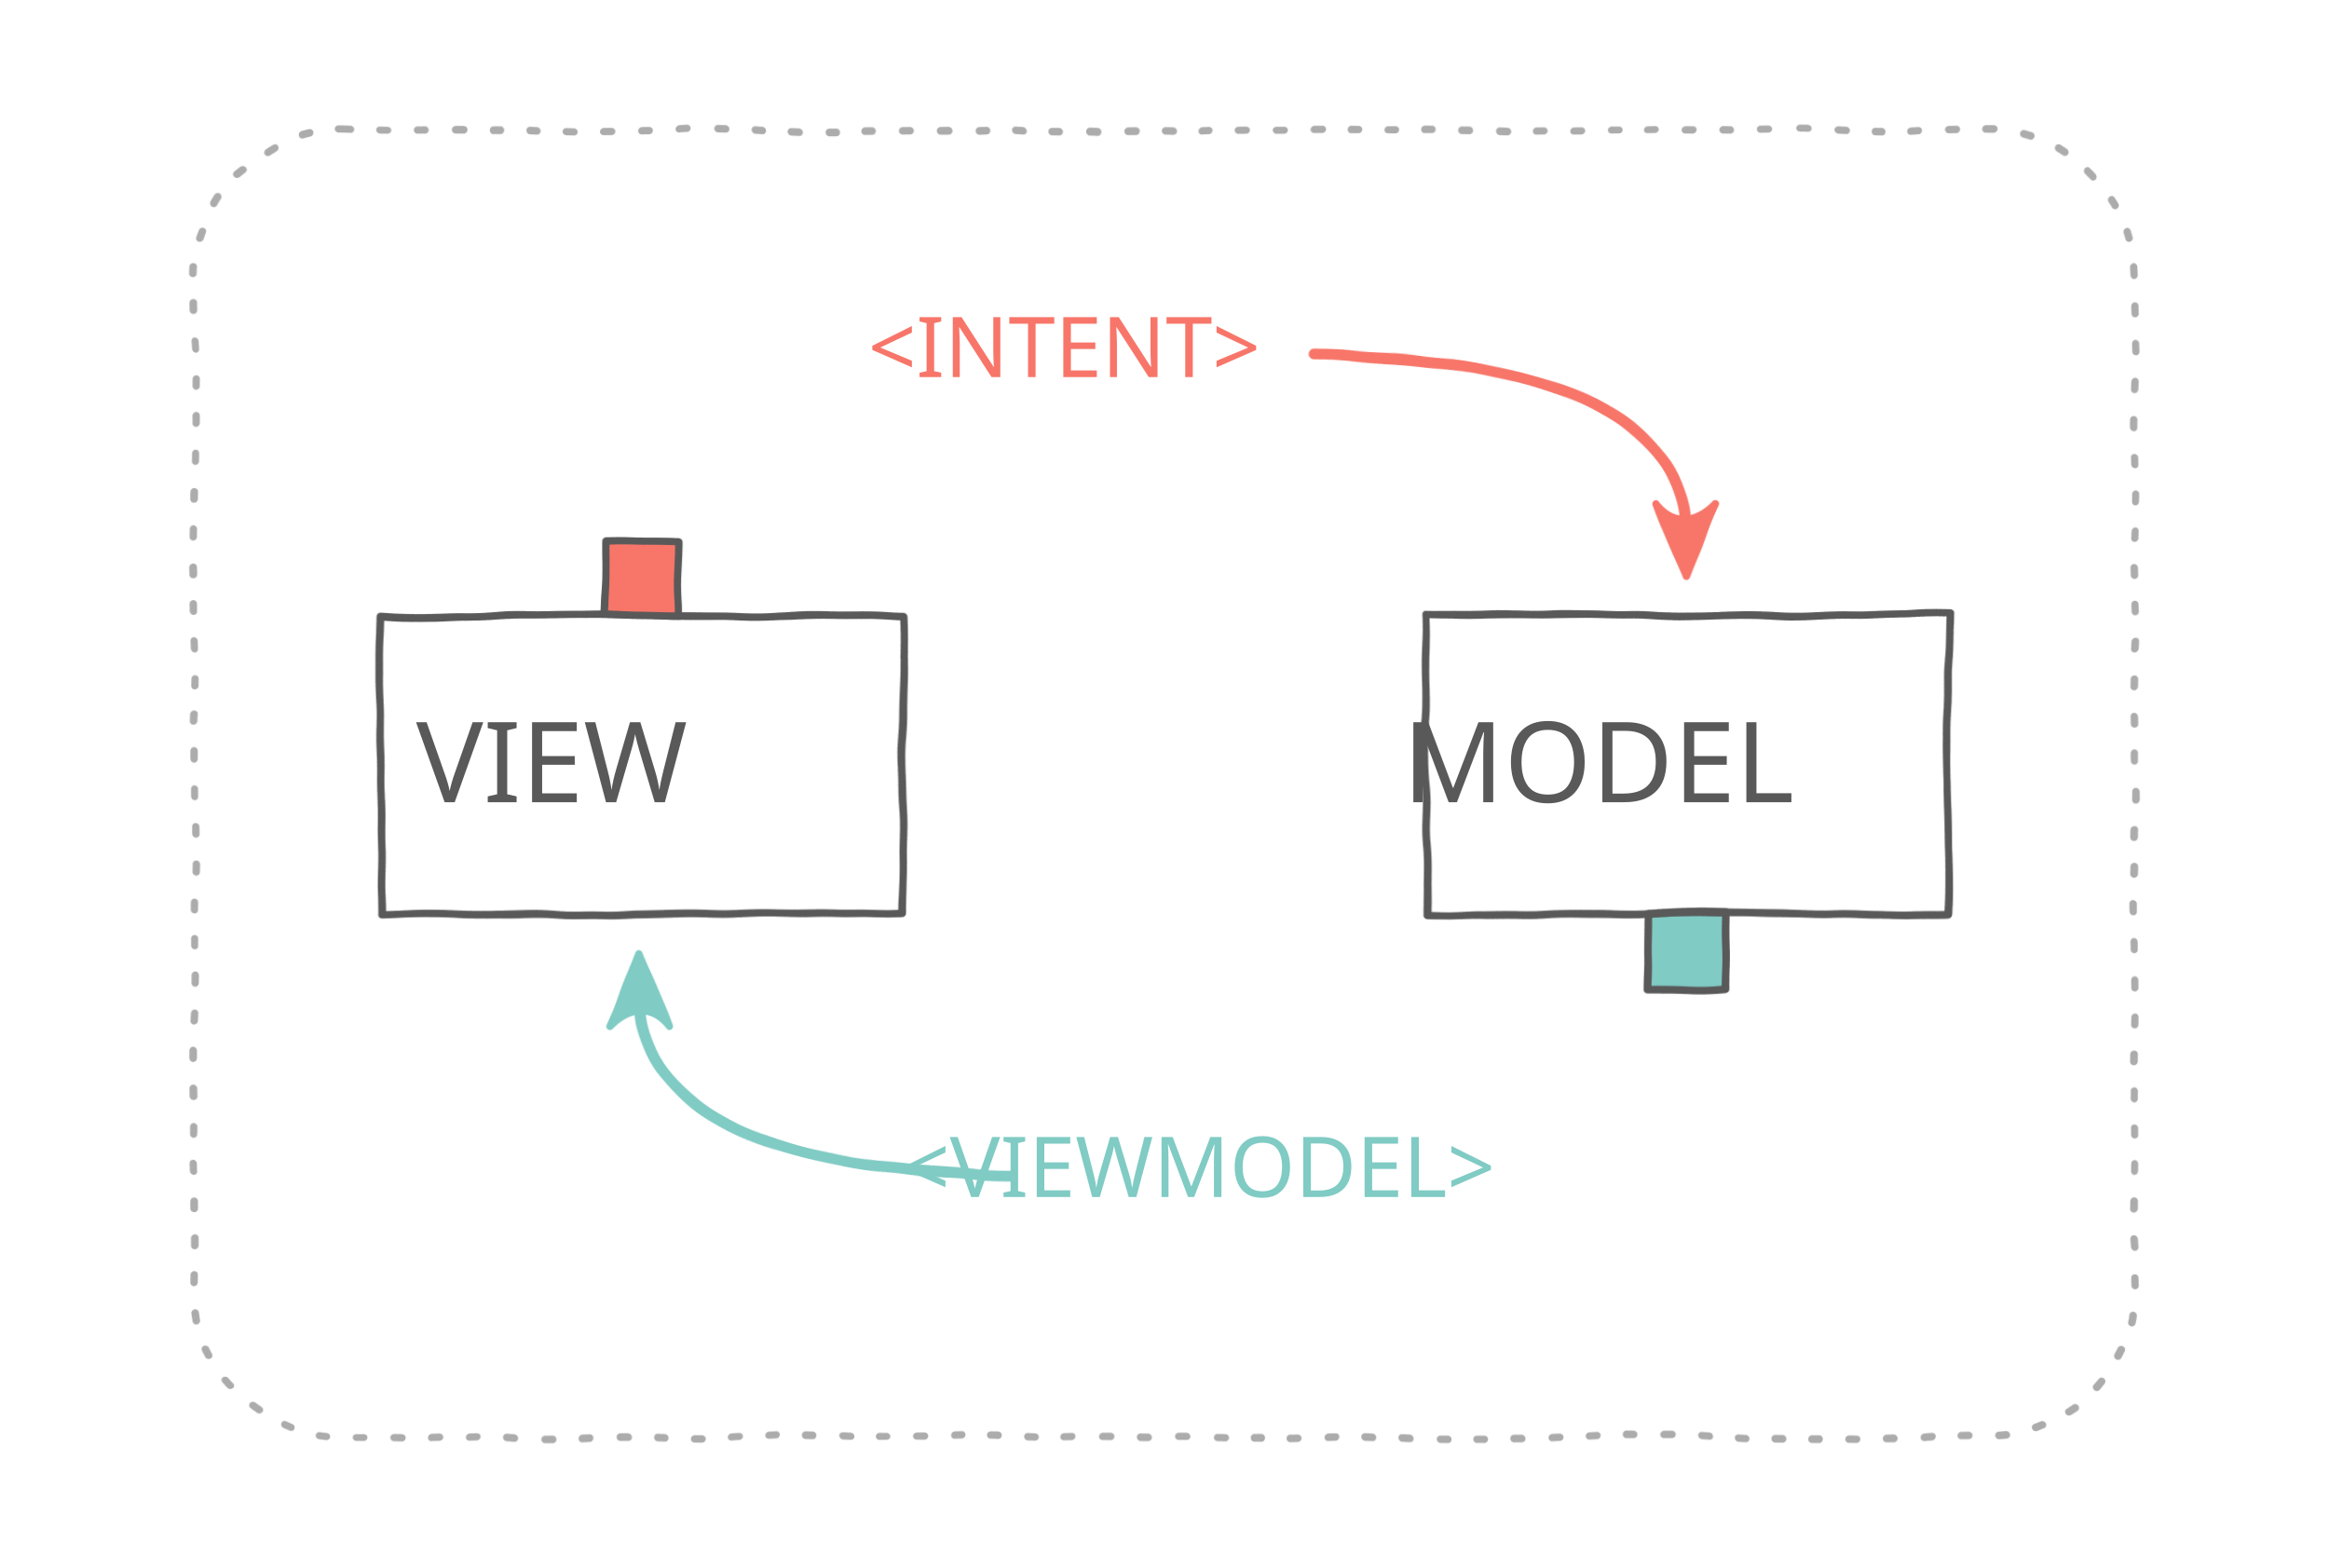
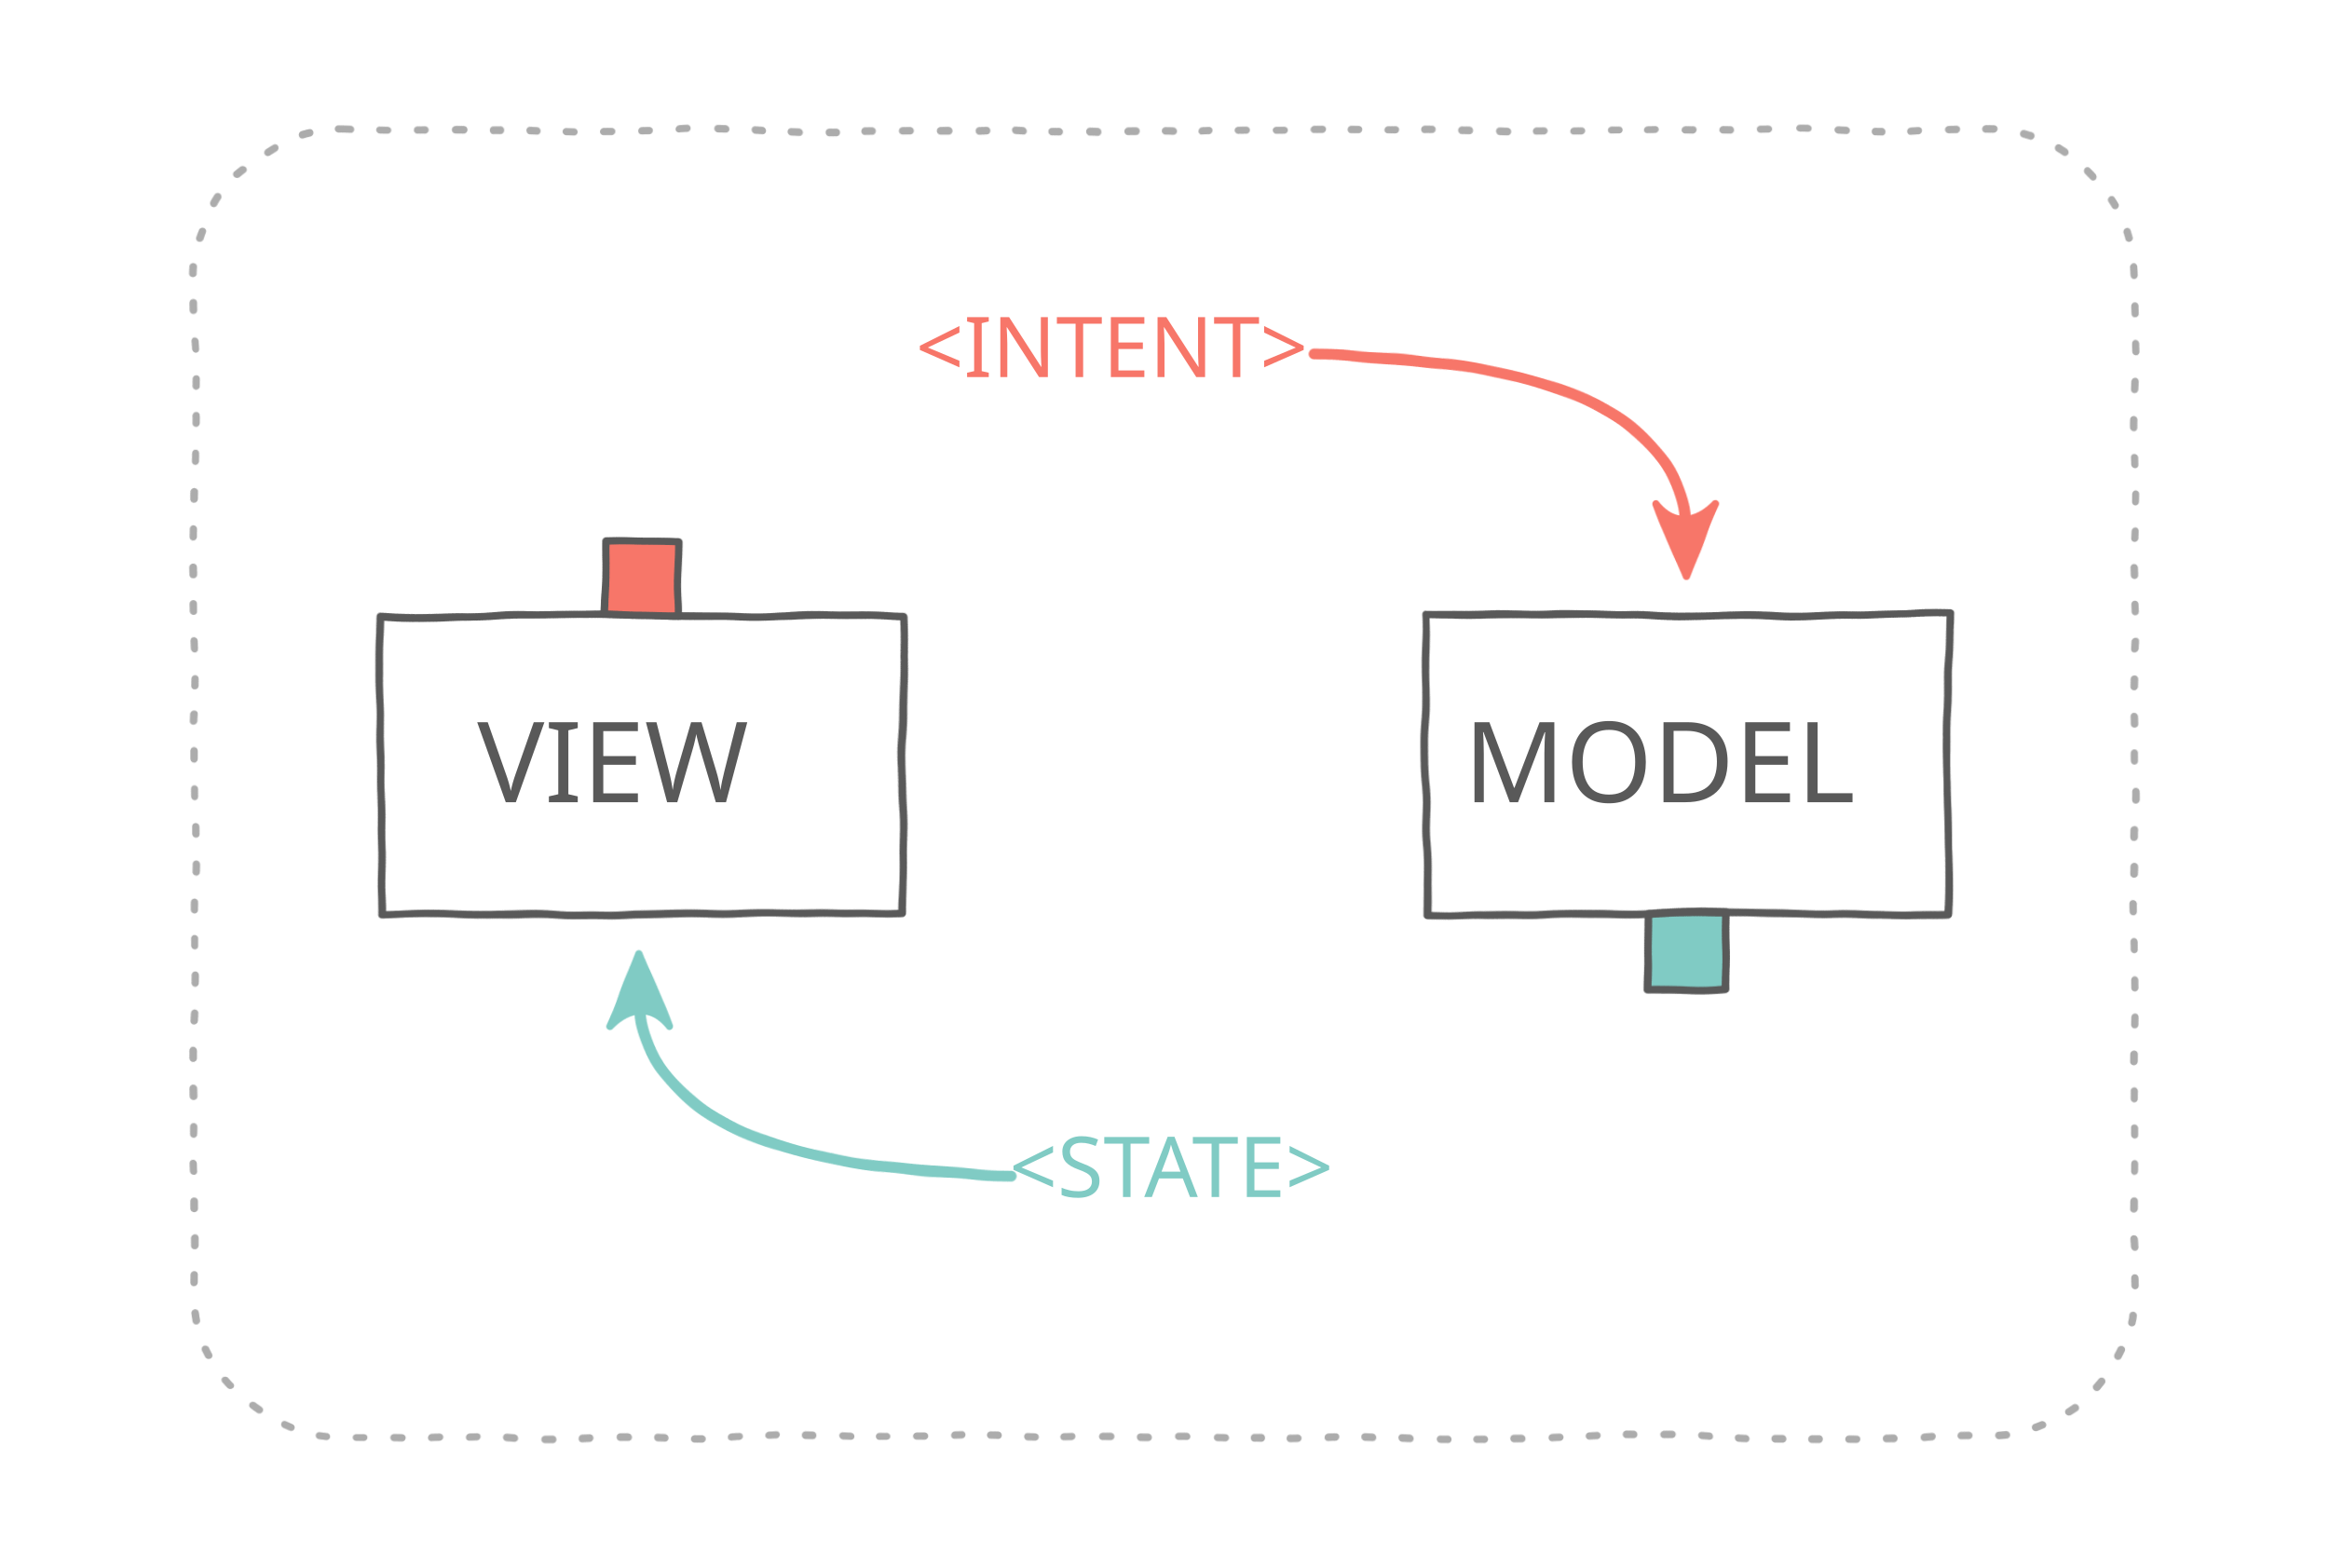
<svg xmlns="http://www.w3.org/2000/svg" width="1248" height="840" viewBox="0 0 1248 840" id="svg2" version="1.1">
  <defs id="defs4">
    <marker orient="auto" refY="0" refX="0" id="Arrow2Mstart" style="overflow:visible">
      <path id="path4215" style="fill:#f77669;fill-opacity:1;fill-rule:evenodd;stroke:#f77669;stroke-width:0.625;stroke-linejoin:round;stroke-opacity:1" d="M 8.719,4.034 -2.207,0.016 8.719,-4.002 c -1.745,2.372 -1.735,5.617 -6e-7,8.035 z" transform="scale(0.6,0.6)" />
    </marker>
    <marker style="overflow:visible" id="marker5539" refX="0" refY="0" orient="auto">
      <path transform="matrix(-1.1,0,0,-1.1,-1.1,0)" d="M 8.719,4.034 -2.207,0.016 8.719,-4.002 c -1.745,2.372 -1.735,5.617 -6e-7,8.035 z" style="fill:#80cbc4;fill-opacity:1;fill-rule:evenodd;stroke:#80cbc4;stroke-width:0.625;stroke-linejoin:round;stroke-opacity:1" id="path5541" />
    </marker>
    <marker style="overflow:visible" id="marker4745" refX="0" refY="0" orient="auto">
      <path transform="matrix(1.1,0,0,1.1,1.1,0)" d="M 8.719,4.034 -2.207,0.016 8.719,-4.002 c -1.745,2.372 -1.735,5.617 -6e-7,8.035 z" style="fill:#f77669;fill-opacity:1;fill-rule:evenodd;stroke:#f77669;stroke-width:0.625;stroke-linejoin:round;stroke-opacity:1" id="path4747" />
    </marker>
    <marker orient="auto" refY="0" refX="0" id="TriangleInM" style="overflow:visible">
      <path id="path4312" d="m 5.77,0 -8.65,5 0,-10 8.65,5 z" style="fill:#f77669;fill-opacity:1;fill-rule:evenodd;stroke:#f77669;stroke-width:1pt;stroke-opacity:1" transform="scale(-0.4,-0.4)" />
    </marker>
    <marker orient="auto" refY="0" refX="0" id="TriangleInL" style="overflow:visible">
      <path id="path4309" d="m 5.77,0 -8.65,5 0,-10 8.65,5 z" style="fill:#f77669;fill-opacity:1;fill-rule:evenodd;stroke:#f77669;stroke-width:1pt;stroke-opacity:1" transform="scale(-0.8,-0.8)" />
    </marker>
    <filter style="color-interpolation-filters:sRGB" id="filter4264">
      <feTurbulence type="fractalNoise" numOctaves="3" seed="1" baseFrequency="0.013 0.013" result="turbulence" id="feTurbulence4266" />
      <feDisplacementMap in="SourceGraphic" in2="turbulence" scale="5" yChannelSelector="G" xChannelSelector="R" id="feDisplacementMap4268" />
    </filter>
  </defs>
  <g id="layer1" transform="translate(-336,-102.3622)">
    <g id="g13420" transform="translate(140,40)">
      <g id="g13415">
        <rect style="opacity:1;fill:none;fill-opacity:1;stroke:#595959;stroke-width:4;stroke-linecap:round;stroke-linejoin:round;stroke-miterlimit:4;stroke-dasharray:none;stroke-opacity:1;filter:url(#filter4264)" id="rect4274" width="280" height="160" x="400" y="392.362" />
-         <text xml:space="preserve" style="font-style:normal;font-weight:normal;font-size:40px;line-height:125%;font-family:sans-serif;letter-spacing:0px;word-spacing:0px;fill:#595959;fill-opacity:1;stroke:none;stroke-width:1px;stroke-linecap:butt;stroke-linejoin:miter;stroke-opacity:1" x="538.507" y="492.192" id="text4148">
-           <tspan id="tspan4150" x="538.507" y="492.192" style="font-style:normal;font-variant:normal;font-weight:normal;font-stretch:normal;font-size:60px;font-family:'Patrick Hand';-inkscape-font-specification:'Patrick Hand';text-align:center;text-anchor:middle;fill:#595959;fill-opacity:1">VIEW</tspan>
+         <text xml:space="preserve" style="font-style:normal;font-weight:normal;line-height:0%;font-family:sans-serif;letter-spacing:0px;word-spacing:0px;fill:#595959;fill-opacity:1;stroke:none;stroke-width:1px;stroke-linecap:butt;stroke-linejoin:miter;stroke-opacity:1" x="538.507" y="492.192" id="text4148">
+           <tspan id="tspan4150" x="538.507" y="492.192" style="font-style:normal;font-variant:normal;font-weight:normal;font-stretch:normal;font-size:60px;line-height:1.25;font-family:'Patrick Hand';-inkscape-font-specification:'Patrick Hand';text-align:center;text-anchor:middle;fill:#595959;fill-opacity:1">VIEW</tspan>
        </text>
      </g>
      <rect style="opacity:1;fill:#f77669;fill-opacity:1;stroke:#595959;stroke-width:4;stroke-linecap:round;stroke-linejoin:round;stroke-miterlimit:4;stroke-dasharray:none;stroke-opacity:1;filter:url(#filter4264)" id="rect4165" width="40" height="40" x="520" y="352.362" />
    </g>
    <g id="g4193" transform="translate(-140,0)">
      <rect y="592.362" x="1360" height="40" width="40" id="rect4175" style="opacity:1;fill:#80cbc4;fill-opacity:1;stroke:#595959;stroke-width:4;stroke-linecap:round;stroke-linejoin:round;stroke-miterlimit:4;stroke-dasharray:none;stroke-opacity:1;filter:url(#filter4264)" />
      <g id="g13427">
        <rect y="432.362" x="1240" height="160" width="280" id="rect4159" style="opacity:1;fill:none;fill-opacity:1;stroke:#595959;stroke-width:4;stroke-linecap:round;stroke-linejoin:round;stroke-miterlimit:4;stroke-dasharray:none;stroke-opacity:1;filter:url(#filter4264)" />
-         <text id="text4161" y="532.192" x="1379.283" style="font-style:normal;font-weight:normal;font-size:40px;line-height:125%;font-family:sans-serif;letter-spacing:0px;word-spacing:0px;fill:#595959;fill-opacity:1;stroke:none;stroke-width:1px;stroke-linecap:butt;stroke-linejoin:miter;stroke-opacity:1" xml:space="preserve">
-           <tspan style="font-style:normal;font-variant:normal;font-weight:normal;font-stretch:normal;font-size:60px;font-family:'Patrick Hand';-inkscape-font-specification:'Patrick Hand';text-align:center;text-anchor:middle;fill:#595959;fill-opacity:1" y="532.192" x="1379.283" id="tspan4163">MODEL</tspan>
+         <text id="text4161" y="532.192" x="1379.283" style="font-style:normal;font-weight:normal;line-height:0%;font-family:sans-serif;letter-spacing:0px;word-spacing:0px;fill:#595959;fill-opacity:1;stroke:none;stroke-width:1px;stroke-linecap:butt;stroke-linejoin:miter;stroke-opacity:1" xml:space="preserve">
+           <tspan style="font-style:normal;font-variant:normal;font-weight:normal;font-stretch:normal;font-size:60px;line-height:1.25;font-family:'Patrick Hand';-inkscape-font-specification:'Patrick Hand';text-align:center;text-anchor:middle;fill:#595959;fill-opacity:1" y="532.192" x="1379.283" id="tspan4163">MODEL</tspan>
        </text>
      </g>
    </g>
    <g id="g4732" transform="translate(-20,0)">
-       <text xml:space="preserve" style="font-style:normal;font-weight:normal;font-size:40px;line-height:125%;font-family:sans-serif;letter-spacing:0px;word-spacing:0px;fill:#f77669;fill-opacity:1;stroke:none;stroke-width:1px;stroke-linecap:butt;stroke-linejoin:miter;stroke-opacity:1" x="962.696" y="304.405" id="text5138">
-         <tspan id="tspan5140" x="962.696" y="304.405" style="font-style:normal;font-variant:normal;font-weight:normal;font-stretch:normal;font-size:45px;font-family:'Patrick Hand';-inkscape-font-specification:'Patrick Hand';text-align:center;text-anchor:middle;fill:#f77669;fill-opacity:1">&lt;INTENT&gt;</tspan>
+       <text xml:space="preserve" style="font-style:normal;font-weight:normal;line-height:0%;font-family:sans-serif;letter-spacing:0px;word-spacing:0px;fill:#f77669;fill-opacity:1;stroke:none;stroke-width:1px;stroke-linecap:butt;stroke-linejoin:miter;stroke-opacity:1" x="962.696" y="304.405" id="text5138">
+         <tspan id="tspan5140" x="962.696" y="304.405" style="font-style:normal;font-variant:normal;font-weight:normal;font-stretch:normal;font-size:45px;line-height:1.25;font-family:'Patrick Hand';-inkscape-font-specification:'Patrick Hand';text-align:center;text-anchor:middle;fill:#f77669;fill-opacity:1">&lt;INTENT&gt;</tspan>
      </text>
      <g id="g4831" style="filter:url(#filter4264)">
        <path id="path14698" d="m 1260,378.362 c 0,0 0,-86 -200,-86" style="fill:none;fill-rule:evenodd;stroke:#f77669;stroke-width:6;stroke-linecap:round;stroke-linejoin:round;stroke-opacity:1" />
        <path id="path4821" d="m 1243.992,370.363 c -1.411,0.006 -2.373,1.432 -1.85,2.742 l 16,40 c 0.67,1.677 3.045,1.677 3.715,0 l 16,-40 c 0.858,-2.138 -1.983,-3.793 -3.42,-1.992 0,0 -3.79,4.645 -9.207,6.902 -2.709,1.129 -5.733,1.66 -8.996,0.844 -3.263,-0.816 -6.875,-3 -10.672,-7.746 -0.382,-0.477 -0.96,-0.753 -1.57,-0.75 z" style="color:#000000;font-style:normal;font-variant:normal;font-weight:normal;font-stretch:normal;font-size:medium;line-height:normal;font-family:sans-serif;text-indent:0;text-align:start;text-decoration:none;text-decoration-line:none;text-decoration-style:solid;text-decoration-color:#000000;letter-spacing:normal;word-spacing:normal;text-transform:none;direction:ltr;block-progression:tb;writing-mode:lr-tb;baseline-shift:baseline;text-anchor:start;white-space:normal;clip-rule:nonzero;display:inline;overflow:visible;visibility:visible;opacity:1;isolation:auto;mix-blend-mode:normal;color-interpolation:sRGB;color-interpolation-filters:linearRGB;solid-color:#000000;solid-opacity:1;fill:#f77669;fill-opacity:1;fill-rule:evenodd;stroke:none;stroke-width:4;stroke-linecap:round;stroke-linejoin:round;stroke-miterlimit:4;stroke-dasharray:none;stroke-dashoffset:0;stroke-opacity:1;color-rendering:auto;image-rendering:auto;shape-rendering:auto;text-rendering:auto;enable-background:accumulate" />
      </g>
    </g>
    <g transform="matrix(-1,0,0,-1,1938.016,1024.591)" id="g4835">
-       <text transform="scale(-1,-1)" id="text4837" y="-280.871" x="-923.42" style="font-style:normal;font-weight:normal;font-size:40px;line-height:125%;font-family:sans-serif;letter-spacing:0px;word-spacing:0px;fill:#80cbc4;fill-opacity:1;stroke:none;stroke-width:1px;stroke-linecap:butt;stroke-linejoin:miter;stroke-opacity:1" xml:space="preserve">
-         <tspan style="font-style:normal;font-variant:normal;font-weight:normal;font-stretch:normal;font-size:45px;font-family:'Patrick Hand';-inkscape-font-specification:'Patrick Hand';text-align:center;text-anchor:middle;fill:#80cbc4;fill-opacity:1" y="-280.871" x="-923.42" id="tspan4839">&lt;VIEWMODEL&gt;</tspan>
+       <text transform="scale(-1)" id="text4837" y="-280.871" x="-963.42" style="font-style:normal;font-weight:normal;line-height:0%;font-family:sans-serif;letter-spacing:0px;word-spacing:0px;fill:#80cbc4;fill-opacity:1;stroke:none;stroke-width:1px;stroke-linecap:butt;stroke-linejoin:miter;stroke-opacity:1" xml:space="preserve">
+         <tspan style="font-style:normal;font-variant:normal;font-weight:normal;font-stretch:normal;font-size:45px;line-height:1.25;font-family:'Patrick Hand';-inkscape-font-specification:'Patrick Hand';text-align:center;text-anchor:middle;fill:#80cbc4;fill-opacity:1" y="-280.871" x="-963.42" id="tspan4839">&lt;STATE&gt;</tspan>
      </text>
      <g style="filter:url(#filter4264)" id="g4841">
        <path style="fill:none;fill-rule:evenodd;stroke:#80cbc4;stroke-width:6;stroke-linecap:round;stroke-linejoin:round;stroke-opacity:1" d="m 1260,378.362 c 0,0 0,-86 -200,-86" id="path4843" />
        <path style="color:#000000;font-style:normal;font-variant:normal;font-weight:normal;font-stretch:normal;font-size:medium;line-height:normal;font-family:sans-serif;text-indent:0;text-align:start;text-decoration:none;text-decoration-line:none;text-decoration-style:solid;text-decoration-color:#000000;letter-spacing:normal;word-spacing:normal;text-transform:none;direction:ltr;block-progression:tb;writing-mode:lr-tb;baseline-shift:baseline;text-anchor:start;white-space:normal;clip-rule:nonzero;display:inline;overflow:visible;visibility:visible;opacity:1;isolation:auto;mix-blend-mode:normal;color-interpolation:sRGB;color-interpolation-filters:linearRGB;solid-color:#000000;solid-opacity:1;fill:#80cbc4;fill-opacity:1;fill-rule:evenodd;stroke:none;stroke-width:4;stroke-linecap:round;stroke-linejoin:round;stroke-miterlimit:4;stroke-dasharray:none;stroke-dashoffset:0;stroke-opacity:1;color-rendering:auto;image-rendering:auto;shape-rendering:auto;text-rendering:auto;enable-background:accumulate" d="m 1243.992,370.363 c -1.411,0.006 -2.373,1.432 -1.85,2.742 l 16,40 c 0.67,1.677 3.045,1.677 3.715,0 l 16,-40 c 0.858,-2.138 -1.983,-3.793 -3.42,-1.992 0,0 -3.79,4.645 -9.207,6.902 -2.709,1.129 -5.733,1.66 -8.996,0.844 -3.263,-0.816 -6.875,-3 -10.672,-7.746 -0.382,-0.477 -0.96,-0.753 -1.57,-0.75 z" id="path4845" />
      </g>
    </g>
    <g id="g4847" transform="matrix(-1,0,0,-1,1878.016,984.5914)" />
    <rect style="opacity:0.5;fill:none;fill-opacity:1;stroke:#595959;stroke-width:4;stroke-linecap:round;stroke-linejoin:round;stroke-miterlimit:4;stroke-dasharray:4, 16;stroke-dashoffset:0;stroke-opacity:1;filter:url(#filter4264)" id="rect5743" width="1040" height="700" x="440" y="172.362" rx="80" ry="80" />
  </g>
</svg>
